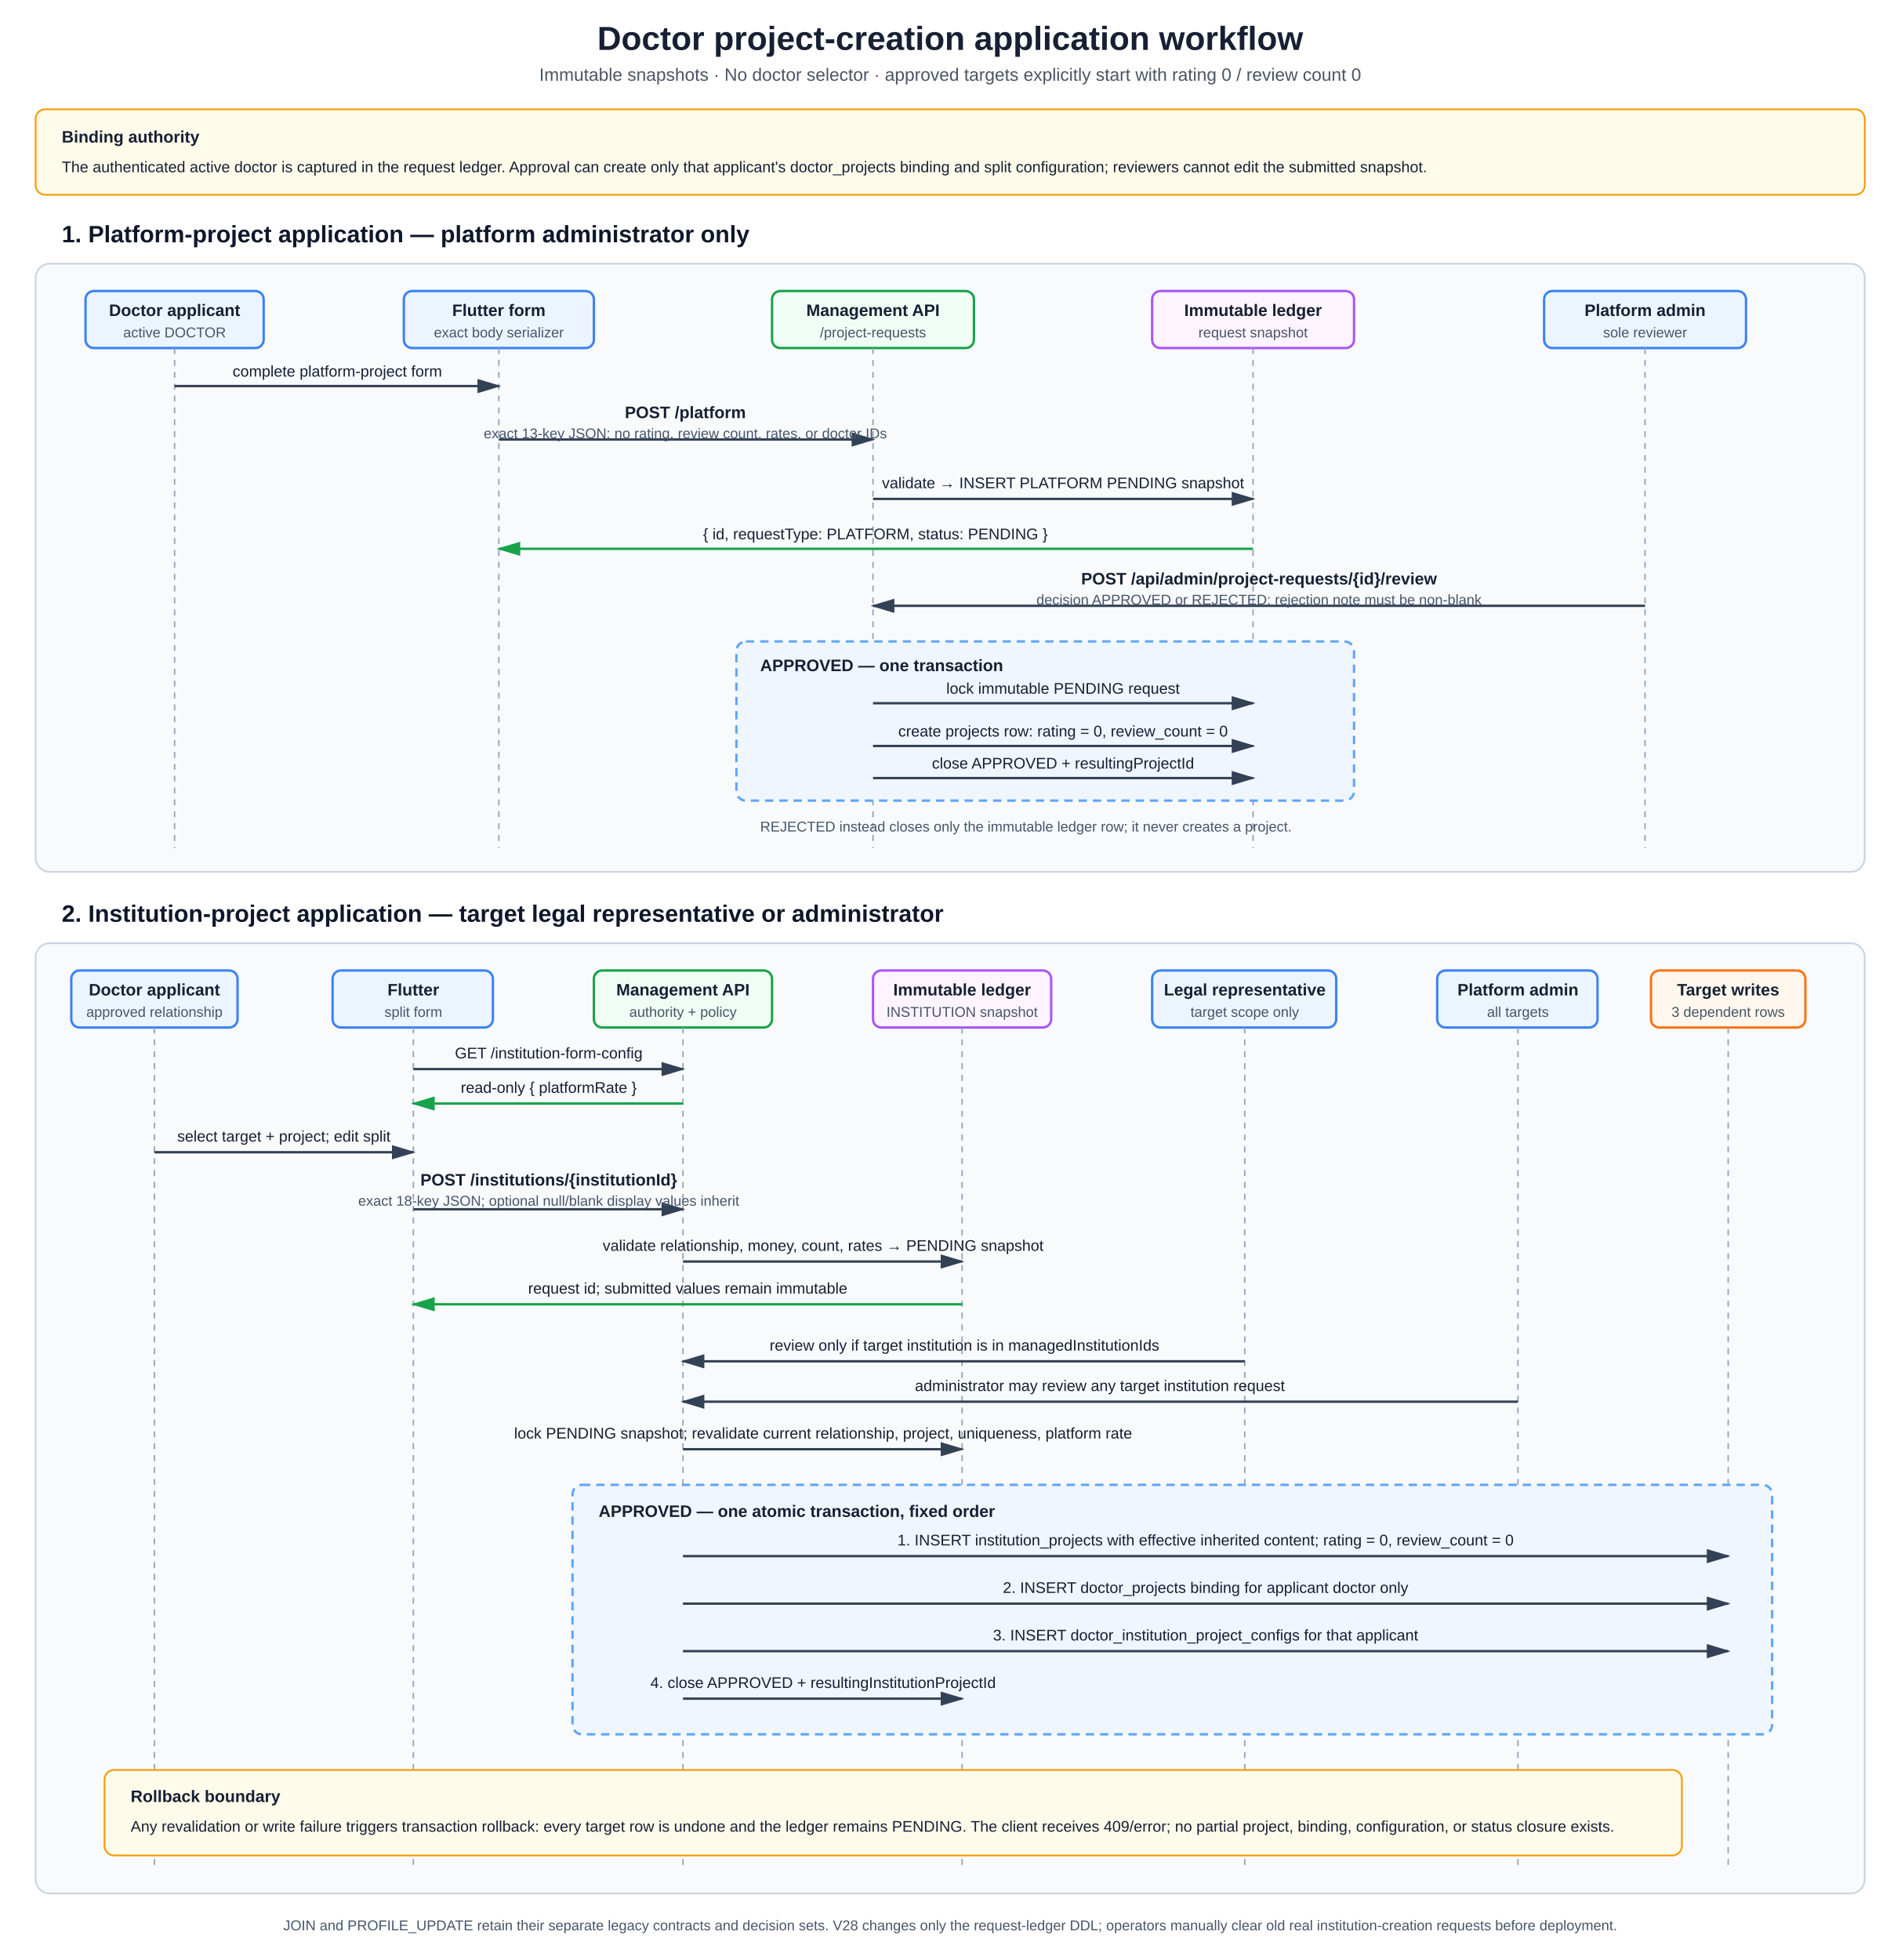
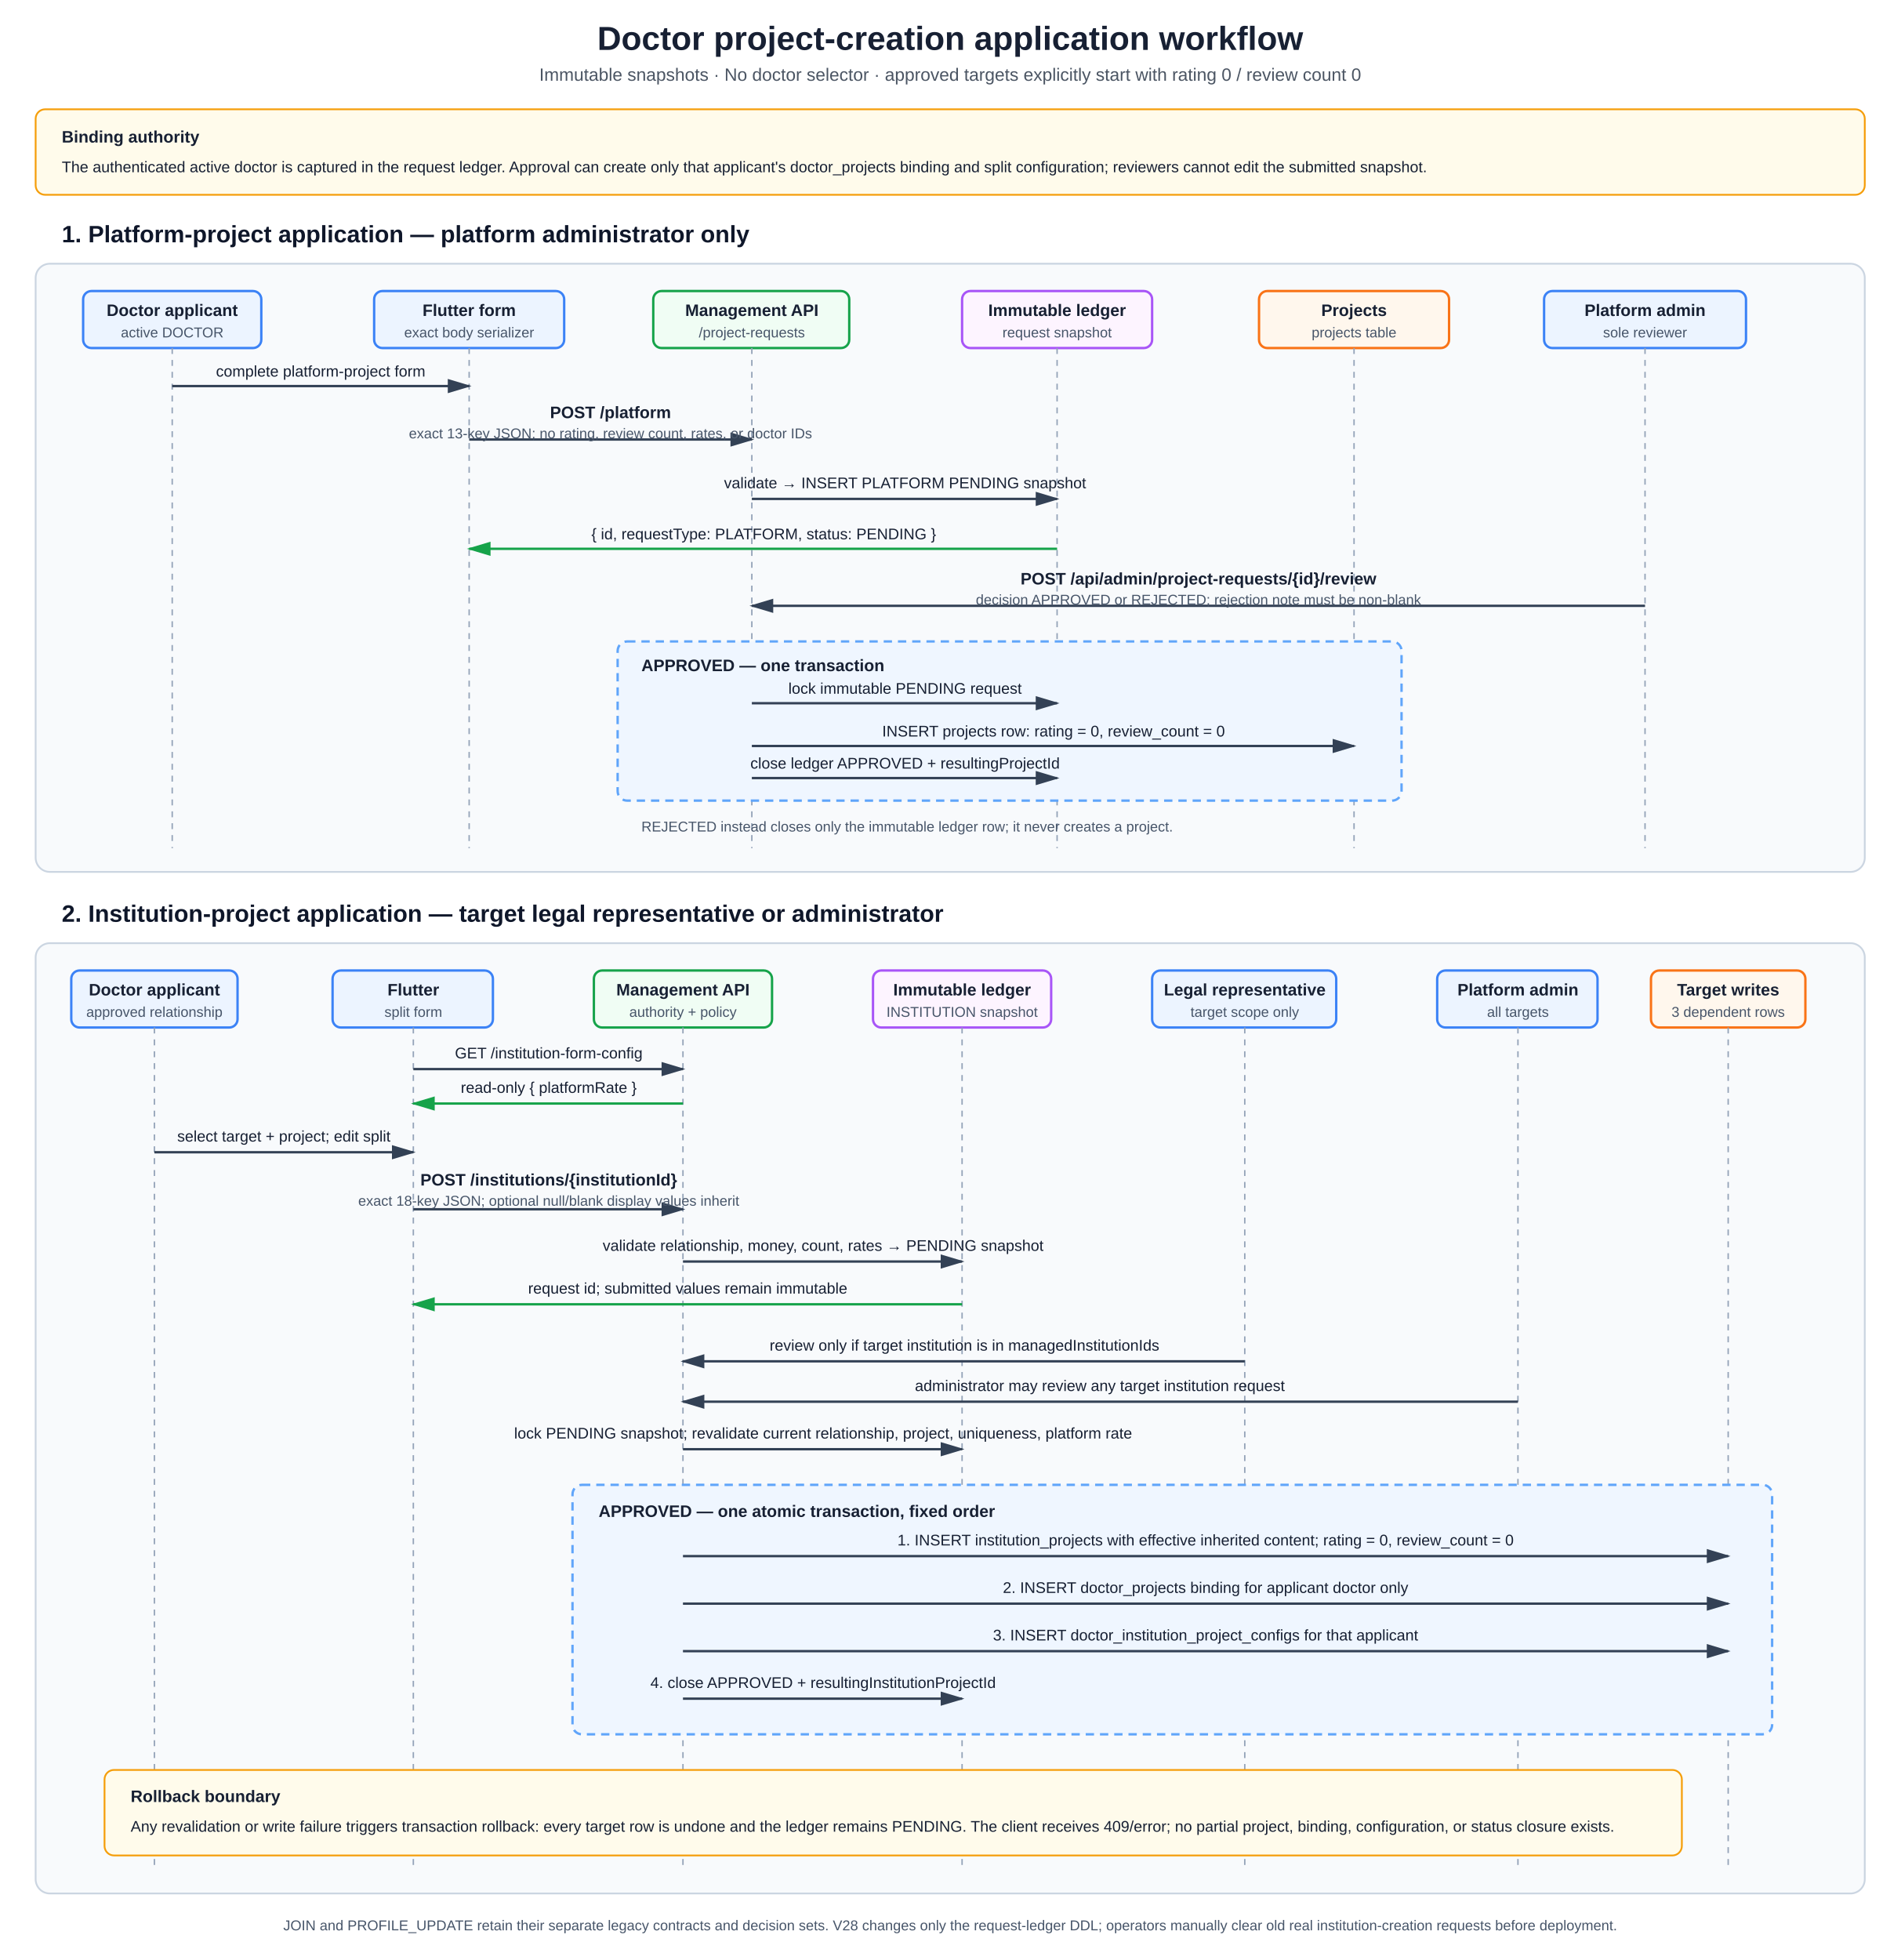
<svg xmlns="http://www.w3.org/2000/svg" width="1600" height="1650" viewBox="0 0 1600 1650" role="img" aria-labelledby="title desc">
  <style>
    text { font-family: Arial, "Microsoft YaHei", sans-serif; fill: #172033; }
    .title { font-size: 28px; font-weight: 700; }
    .subtitle { font-size: 15px; fill: #4b5563; }
    .actor { fill: #ecf4ff; stroke: #3b82f6; stroke-width: 2; }
    .api { fill: #f0fdf4; stroke: #16a34a; stroke-width: 2; }
    .ledger { fill: #fdf4ff; stroke: #a855f7; stroke-width: 2; }
    .store { fill: #fff7ed; stroke: #f97316; stroke-width: 2; }
    .band { fill: #f8fafc; stroke: #cbd5e1; stroke-width: 1.5; }
    .note { fill: #fffbeb; stroke: #f59e0b; stroke-width: 1.5; }
    .tx { fill: #eff6ff; stroke: #60a5fa; stroke-width: 2; stroke-dasharray: 7 5; }
    .line { stroke: #94a3b8; stroke-width: 1.2; stroke-dasharray: 5 5; }
    .arrow { stroke: #334155; stroke-width: 2; fill: none; marker-end: url(#arrow); }
    .return { stroke: #16a34a; stroke-width: 2; fill: none; marker-end: url(#greenArrow); }
    .label { font-size: 14px; font-weight: 600; }
    .body { font-size: 13px; }
    .small { font-size: 12px; fill: #475569; }
    .section { font-size: 20px; font-weight: 700; fill: #0f172a; }
  </style>
  <defs>
    <marker id="arrow" markerWidth="10" markerHeight="10" refX="9" refY="3" orient="auto">
      <path d="M0,0 L10,3 L0,6 Z" fill="#334155" />
    </marker>
    <marker id="greenArrow" markerWidth="10" markerHeight="10" refX="9" refY="3" orient="auto">
      <path d="M0,0 L10,3 L0,6 Z" fill="#16a34a" />
    </marker>
  </defs>
  <text x="800" y="42" text-anchor="middle" class="title">Doctor project-creation application workflow</text>
  <text x="800" y="68" text-anchor="middle" class="subtitle">Immutable snapshots · No doctor selector · approved targets explicitly start with rating 0 / review count 0</text>
  <rect x="30" y="92" width="1540" height="72" rx="8" class="note" />
  <text x="52" y="120" class="label">Binding authority</text>
  <text x="52" y="145" class="body">The authenticated active doctor is captured in the request ledger. Approval can create only that applicant's doctor_projects binding and split configuration; reviewers cannot edit the submitted snapshot.</text>
  <text x="52" y="204" class="section">1. Platform-project application — platform administrator only</text>
  <rect x="30" y="222" width="1540" height="512" rx="12" class="band" />
-   <rect x="72" y="245" width="150" height="48" rx="7" class="actor" />
-   <text x="147" y="266" text-anchor="middle" class="label">Doctor applicant</text>
-   <text x="147" y="284" text-anchor="middle" class="small">active DOCTOR</text>
-   <rect x="340" y="245" width="160" height="48" rx="7" class="actor" />
-   <text x="420" y="266" text-anchor="middle" class="label">Flutter form</text>
-   <text x="420" y="284" text-anchor="middle" class="small">exact body serializer</text>
-   <rect x="650" y="245" width="170" height="48" rx="7" class="api" />
-   <text x="735" y="266" text-anchor="middle" class="label">Management API</text>
-   <text x="735" y="284" text-anchor="middle" class="small">/project-requests</text>
-   <rect x="970" y="245" width="170" height="48" rx="7" class="ledger" />
-   <text x="1055" y="266" text-anchor="middle" class="label">Immutable ledger</text>
-   <text x="1055" y="284" text-anchor="middle" class="small">request snapshot</text>
+   <rect x="70" y="245" width="150" height="48" rx="7" class="actor" />
+   <text x="145" y="266" text-anchor="middle" class="label">Doctor applicant</text>
+   <text x="145" y="284" text-anchor="middle" class="small">active DOCTOR</text>
+   <rect x="315" y="245" width="160" height="48" rx="7" class="actor" />
+   <text x="395" y="266" text-anchor="middle" class="label">Flutter form</text>
+   <text x="395" y="284" text-anchor="middle" class="small">exact body serializer</text>
+   <rect x="550" y="245" width="165" height="48" rx="7" class="api" />
+   <text x="633" y="266" text-anchor="middle" class="label">Management API</text>
+   <text x="633" y="284" text-anchor="middle" class="small">/project-requests</text>
+   <rect x="810" y="245" width="160" height="48" rx="7" class="ledger" />
+   <text x="890" y="266" text-anchor="middle" class="label">Immutable ledger</text>
+   <text x="890" y="284" text-anchor="middle" class="small">request snapshot</text>
+   <rect x="1060" y="245" width="160" height="48" rx="7" class="store" />
+   <text x="1140" y="266" text-anchor="middle" class="label">Projects</text>
+   <text x="1140" y="284" text-anchor="middle" class="small">projects table</text>
  <rect x="1300" y="245" width="170" height="48" rx="7" class="actor" />
  <text x="1385" y="266" text-anchor="middle" class="label">Platform admin</text>
  <text x="1385" y="284" text-anchor="middle" class="small">sole reviewer</text>
  <g class="line">
-     <line x1="147" y1="293" x2="147" y2="714" />
-     <line x1="420" y1="293" x2="420" y2="714" />
-     <line x1="735" y1="293" x2="735" y2="714" />
-     <line x1="1055" y1="293" x2="1055" y2="714" />
+     <line x1="145" y1="293" x2="145" y2="714" />
+     <line x1="395" y1="293" x2="395" y2="714" />
+     <line x1="633" y1="293" x2="633" y2="714" />
+     <line x1="890" y1="293" x2="890" y2="714" />
+     <line x1="1140" y1="293" x2="1140" y2="714" />
    <line x1="1385" y1="293" x2="1385" y2="714" />
  </g>
-   <path d="M147 325 H420" class="arrow" />
-   <text x="284" y="317" text-anchor="middle" class="body">complete platform-project form</text>
-   <path d="M420 370 H735" class="arrow" />
-   <text x="577" y="352" text-anchor="middle" class="label">POST /platform</text>
-   <text x="577" y="369" text-anchor="middle" class="small">exact 13-key JSON; no rating, review count, rates, or doctor IDs</text>
-   <path d="M735 420 H1055" class="arrow" />
-   <text x="895" y="411" text-anchor="middle" class="body">validate → INSERT PLATFORM PENDING snapshot</text>
-   <path d="M1055 462 H420" class="return" />
-   <text x="737" y="454" text-anchor="middle" class="body">{ id, requestType: PLATFORM, status: PENDING }</text>
-   <path d="M1385 510 H735" class="arrow" />
-   <text x="1060" y="492" text-anchor="middle" class="label">POST /api/admin/project-requests/{id}/review</text>
-   <text x="1060" y="509" text-anchor="middle" class="small">decision APPROVED or REJECTED; rejection note must be non-blank</text>
-   <rect x="620" y="540" width="520" height="134" rx="8" class="tx" />
-   <text x="640" y="565" class="label">APPROVED — one transaction</text>
-   <path d="M735 592 H1055" class="arrow" />
-   <text x="895" y="584" text-anchor="middle" class="body">lock immutable PENDING request</text>
-   <path d="M735 628 H1055" class="arrow" />
-   <text x="895" y="620" text-anchor="middle" class="body">create projects row: rating = 0, review_count = 0</text>
-   <path d="M735 655 H1055" class="arrow" />
-   <text x="895" y="647" text-anchor="middle" class="body">close APPROVED + resultingProjectId</text>
-   <text x="640" y="700" class="small">REJECTED instead closes only the immutable ledger row; it never creates a project.</text>
+   <path d="M145 325 H395" class="arrow" />
+   <text x="270" y="317" text-anchor="middle" class="body">complete platform-project form</text>
+   <path d="M395 370 H633" class="arrow" />
+   <text x="514" y="352" text-anchor="middle" class="label">POST /platform</text>
+   <text x="514" y="369" text-anchor="middle" class="small">exact 13-key JSON; no rating, review count, rates, or doctor IDs</text>
+   <path d="M633 420 H890" class="arrow" />
+   <text x="762" y="411" text-anchor="middle" class="body">validate → INSERT PLATFORM PENDING snapshot</text>
+   <path d="M890 462 H395" class="return" />
+   <text x="643" y="454" text-anchor="middle" class="body">{ id, requestType: PLATFORM, status: PENDING }</text>
+   <path d="M1385 510 H633" class="arrow" />
+   <text x="1009" y="492" text-anchor="middle" class="label">POST /api/admin/project-requests/{id}/review</text>
+   <text x="1009" y="509" text-anchor="middle" class="small">decision APPROVED or REJECTED; rejection note must be non-blank</text>
+   <rect x="520" y="540" width="660" height="134" rx="8" class="tx" />
+   <text x="540" y="565" class="label">APPROVED — one transaction</text>
+   <path d="M633 592 H890" class="arrow" />
+   <text x="762" y="584" text-anchor="middle" class="body">lock immutable PENDING request</text>
+   <path d="M633 628 H1140" class="arrow" />
+   <text x="887" y="620" text-anchor="middle" class="body">INSERT projects row: rating = 0, review_count = 0</text>
+   <path d="M633 655 H890" class="arrow" />
+   <text x="762" y="647" text-anchor="middle" class="body">close ledger APPROVED + resultingProjectId</text>
+   <text x="540" y="700" class="small">REJECTED instead closes only the immutable ledger row; it never creates a project.</text>
  <text x="52" y="776" class="section">2. Institution-project application — target legal representative or administrator</text>
  <rect x="30" y="794" width="1540" height="800" rx="12" class="band" />
  <rect x="60" y="817" width="140" height="48" rx="7" class="actor" />
  <text x="130" y="838" text-anchor="middle" class="label">Doctor applicant</text>
  <text x="130" y="856" text-anchor="middle" class="small">approved relationship</text>
  <rect x="280" y="817" width="135" height="48" rx="7" class="actor" />
  <text x="348" y="838" text-anchor="middle" class="label">Flutter</text>
  <text x="348" y="856" text-anchor="middle" class="small">split form</text>
  <rect x="500" y="817" width="150" height="48" rx="7" class="api" />
  <text x="575" y="838" text-anchor="middle" class="label">Management API</text>
  <text x="575" y="856" text-anchor="middle" class="small">authority + policy</text>
  <rect x="735" y="817" width="150" height="48" rx="7" class="ledger" />
  <text x="810" y="838" text-anchor="middle" class="label">Immutable ledger</text>
  <text x="810" y="856" text-anchor="middle" class="small">INSTITUTION snapshot</text>
  <rect x="970" y="817" width="155" height="48" rx="7" class="actor" />
  <text x="1048" y="838" text-anchor="middle" class="label">Legal representative</text>
  <text x="1048" y="856" text-anchor="middle" class="small">target scope only</text>
  <rect x="1210" y="817" width="135" height="48" rx="7" class="actor" />
  <text x="1278" y="838" text-anchor="middle" class="label">Platform admin</text>
  <text x="1278" y="856" text-anchor="middle" class="small">all targets</text>
  <rect x="1390" y="817" width="130" height="48" rx="7" class="store" />
  <text x="1455" y="838" text-anchor="middle" class="label">Target writes</text>
  <text x="1455" y="856" text-anchor="middle" class="small">3 dependent rows</text>
  <g class="line">
    <line x1="130" y1="865" x2="130" y2="1570" />
    <line x1="348" y1="865" x2="348" y2="1570" />
    <line x1="575" y1="865" x2="575" y2="1570" />
    <line x1="810" y1="865" x2="810" y2="1570" />
    <line x1="1048" y1="865" x2="1048" y2="1570" />
    <line x1="1278" y1="865" x2="1278" y2="1570" />
    <line x1="1455" y1="865" x2="1455" y2="1570" />
  </g>
  <path d="M348 900 H575" class="arrow" />
  <text x="462" y="891" text-anchor="middle" class="body">GET /institution-form-config</text>
  <path d="M575 929 H348" class="return" />
  <text x="462" y="920" text-anchor="middle" class="body">read-only { platformRate }</text>
  <path d="M130 970 H348" class="arrow" />
  <text x="239" y="961" text-anchor="middle" class="body">select target + project; edit split</text>
  <path d="M348 1018 H575" class="arrow" />
  <text x="462" y="998" text-anchor="middle" class="label">POST /institutions/{institutionId}</text>
  <text x="462" y="1015" text-anchor="middle" class="small">exact 18-key JSON; optional null/blank display values inherit</text>
  <path d="M575 1062 H810" class="arrow" />
  <text x="693" y="1053" text-anchor="middle" class="body">validate relationship, money, count, rates → PENDING snapshot</text>
  <path d="M810 1098 H348" class="return" />
  <text x="579" y="1089" text-anchor="middle" class="body">request id; submitted values remain immutable</text>
  <path d="M1048 1146 H575" class="arrow" />
  <text x="812" y="1137" text-anchor="middle" class="body">review only if target institution is in managedInstitutionIds</text>
  <path d="M1278 1180 H575" class="arrow" />
  <text x="926" y="1171" text-anchor="middle" class="body">administrator may review any target institution request</text>
  <path d="M575 1220 H810" class="arrow" />
  <text x="693" y="1211" text-anchor="middle" class="body">lock PENDING snapshot; revalidate current relationship, project, uniqueness, platform rate</text>
  <rect x="482" y="1250" width="1010" height="210" rx="8" class="tx" />
  <text x="504" y="1277" class="label">APPROVED — one atomic transaction, fixed order</text>
  <path d="M575 1310 H1455" class="arrow" />
  <text x="1015" y="1301" text-anchor="middle" class="body">1. INSERT institution_projects with effective inherited content; rating = 0, review_count = 0</text>
  <path d="M575 1350 H1455" class="arrow" />
  <text x="1015" y="1341" text-anchor="middle" class="body">2. INSERT doctor_projects binding for applicant doctor only</text>
  <path d="M575 1390 H1455" class="arrow" />
  <text x="1015" y="1381" text-anchor="middle" class="body">3. INSERT doctor_institution_project_configs for that applicant</text>
  <path d="M575 1430 H810" class="arrow" />
  <text x="693" y="1421" text-anchor="middle" class="body">4. close APPROVED + resultingInstitutionProjectId</text>
  <rect x="88" y="1490" width="1328" height="72" rx="8" class="note" />
  <text x="110" y="1517" class="label">Rollback boundary</text>
  <text x="110" y="1542" class="body">Any revalidation or write failure triggers transaction rollback: every target row is undone and the ledger remains PENDING. The client receives 409/error; no partial project, binding, configuration, or status closure exists.</text>
  <text x="800" y="1625" text-anchor="middle" class="small">JOIN and PROFILE_UPDATE retain their separate legacy contracts and decision sets. V28 changes only the request-ledger DDL; operators manually clear old real institution-creation requests before deployment.</text>
</svg>
